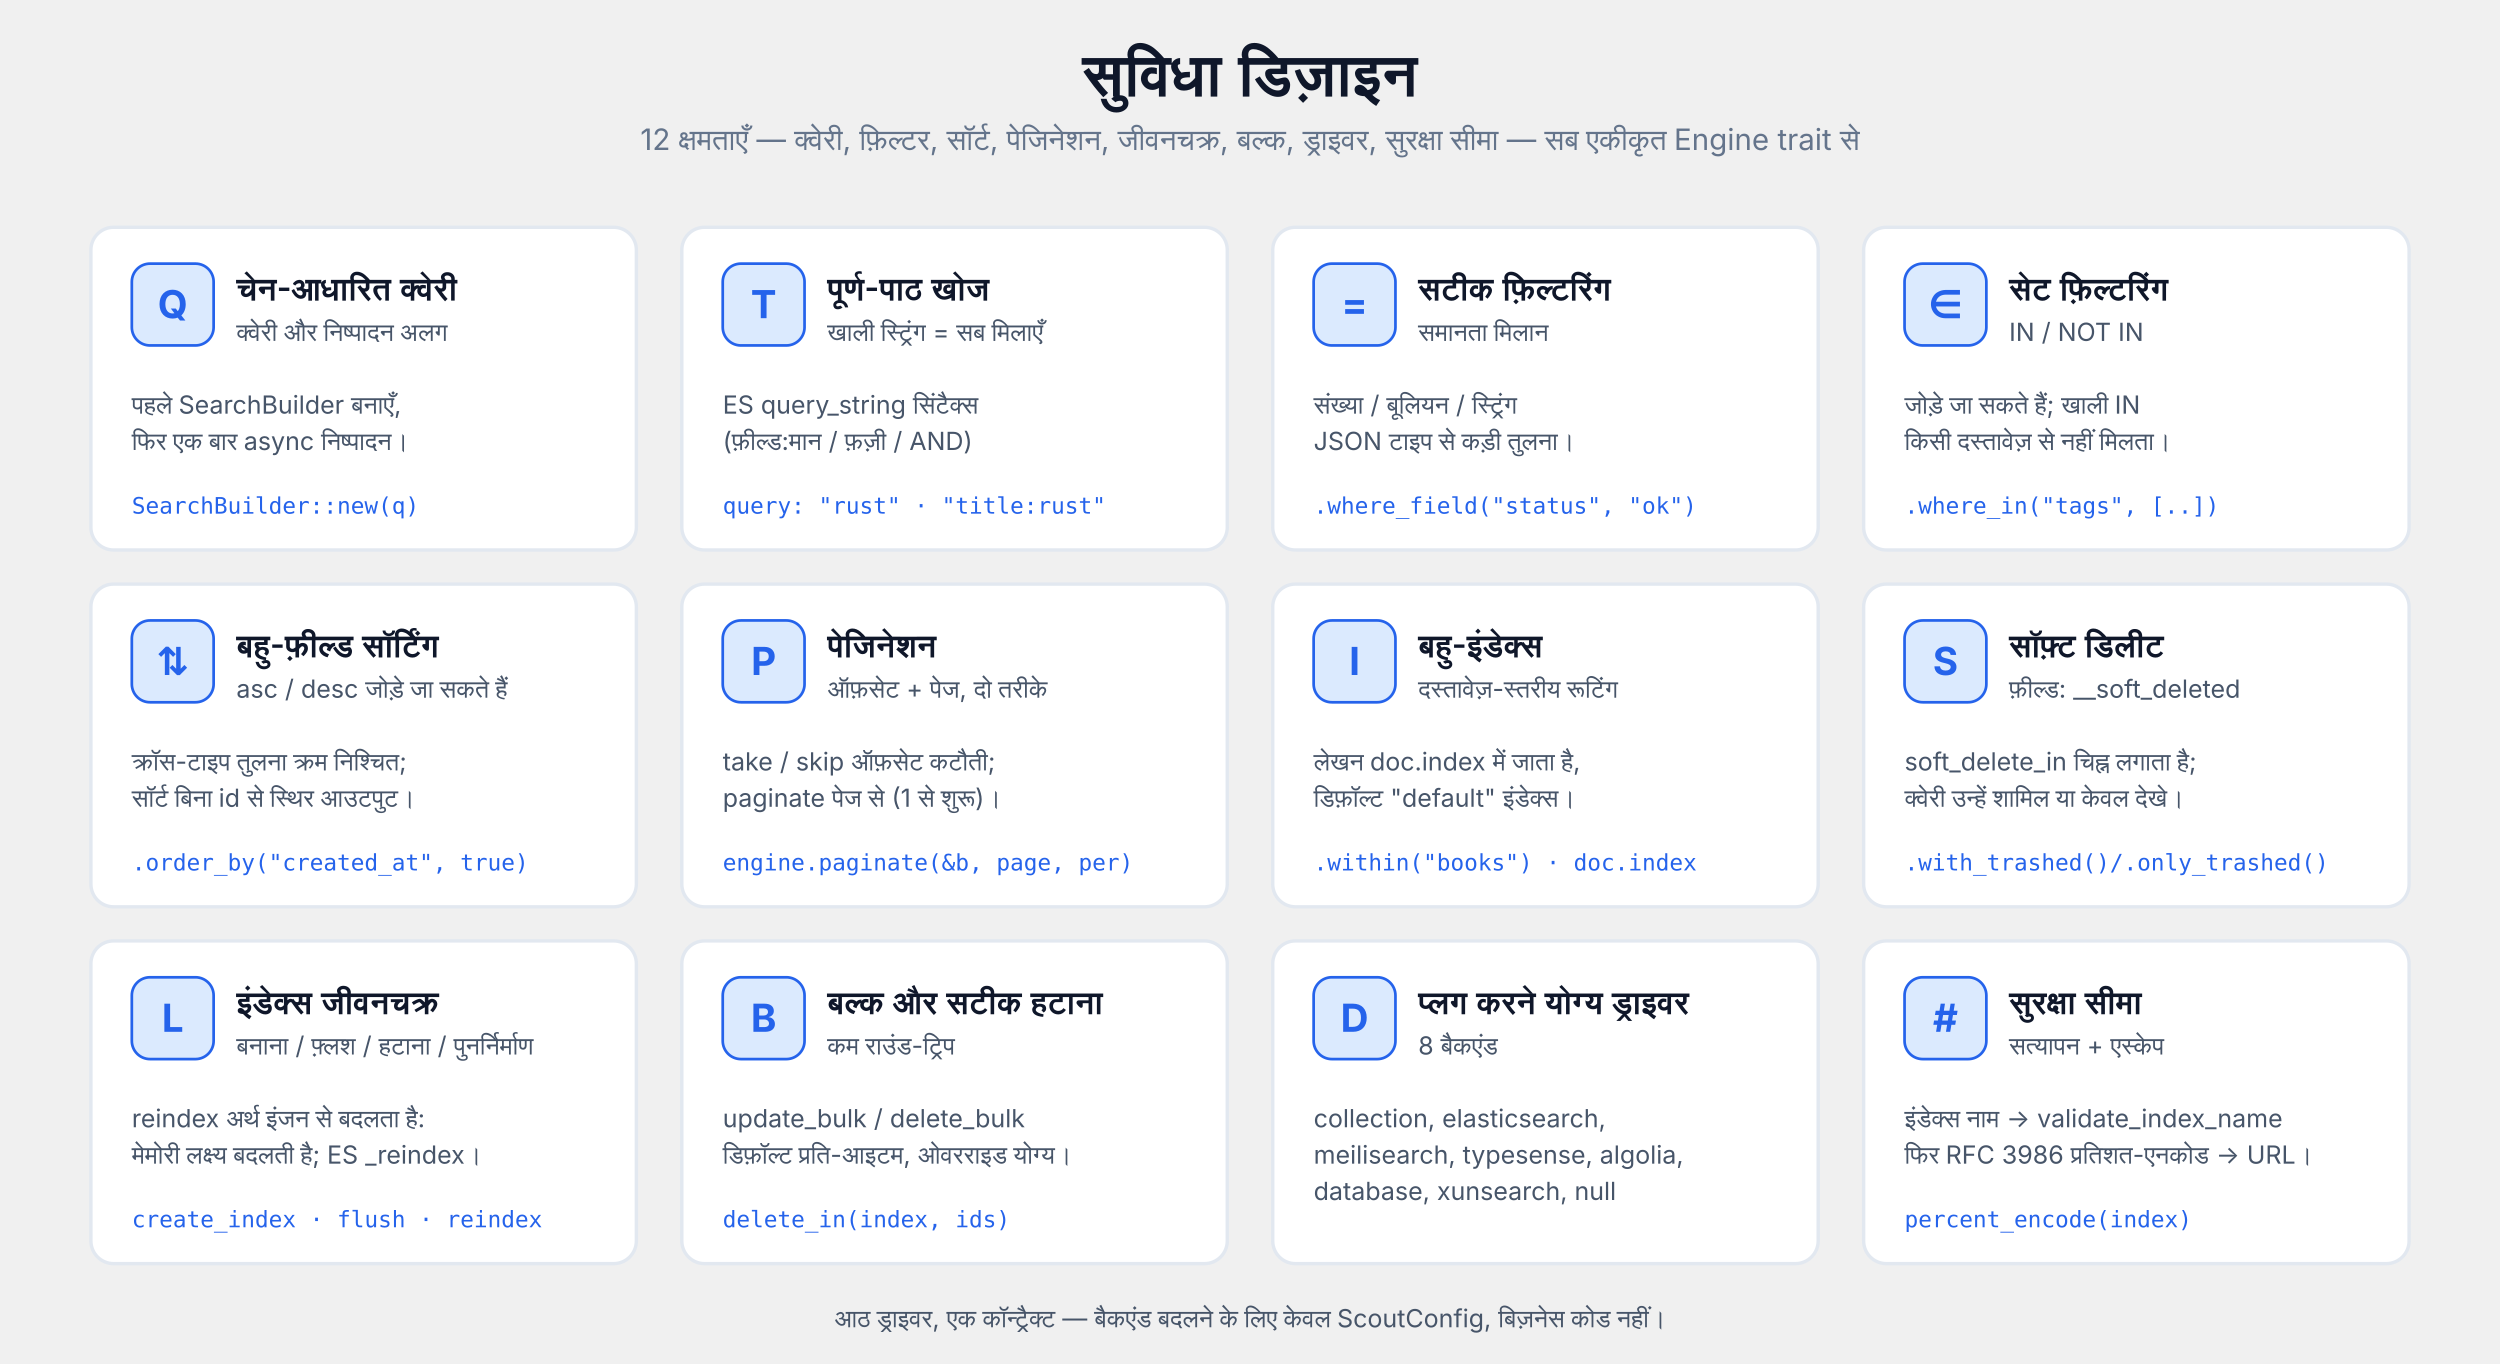
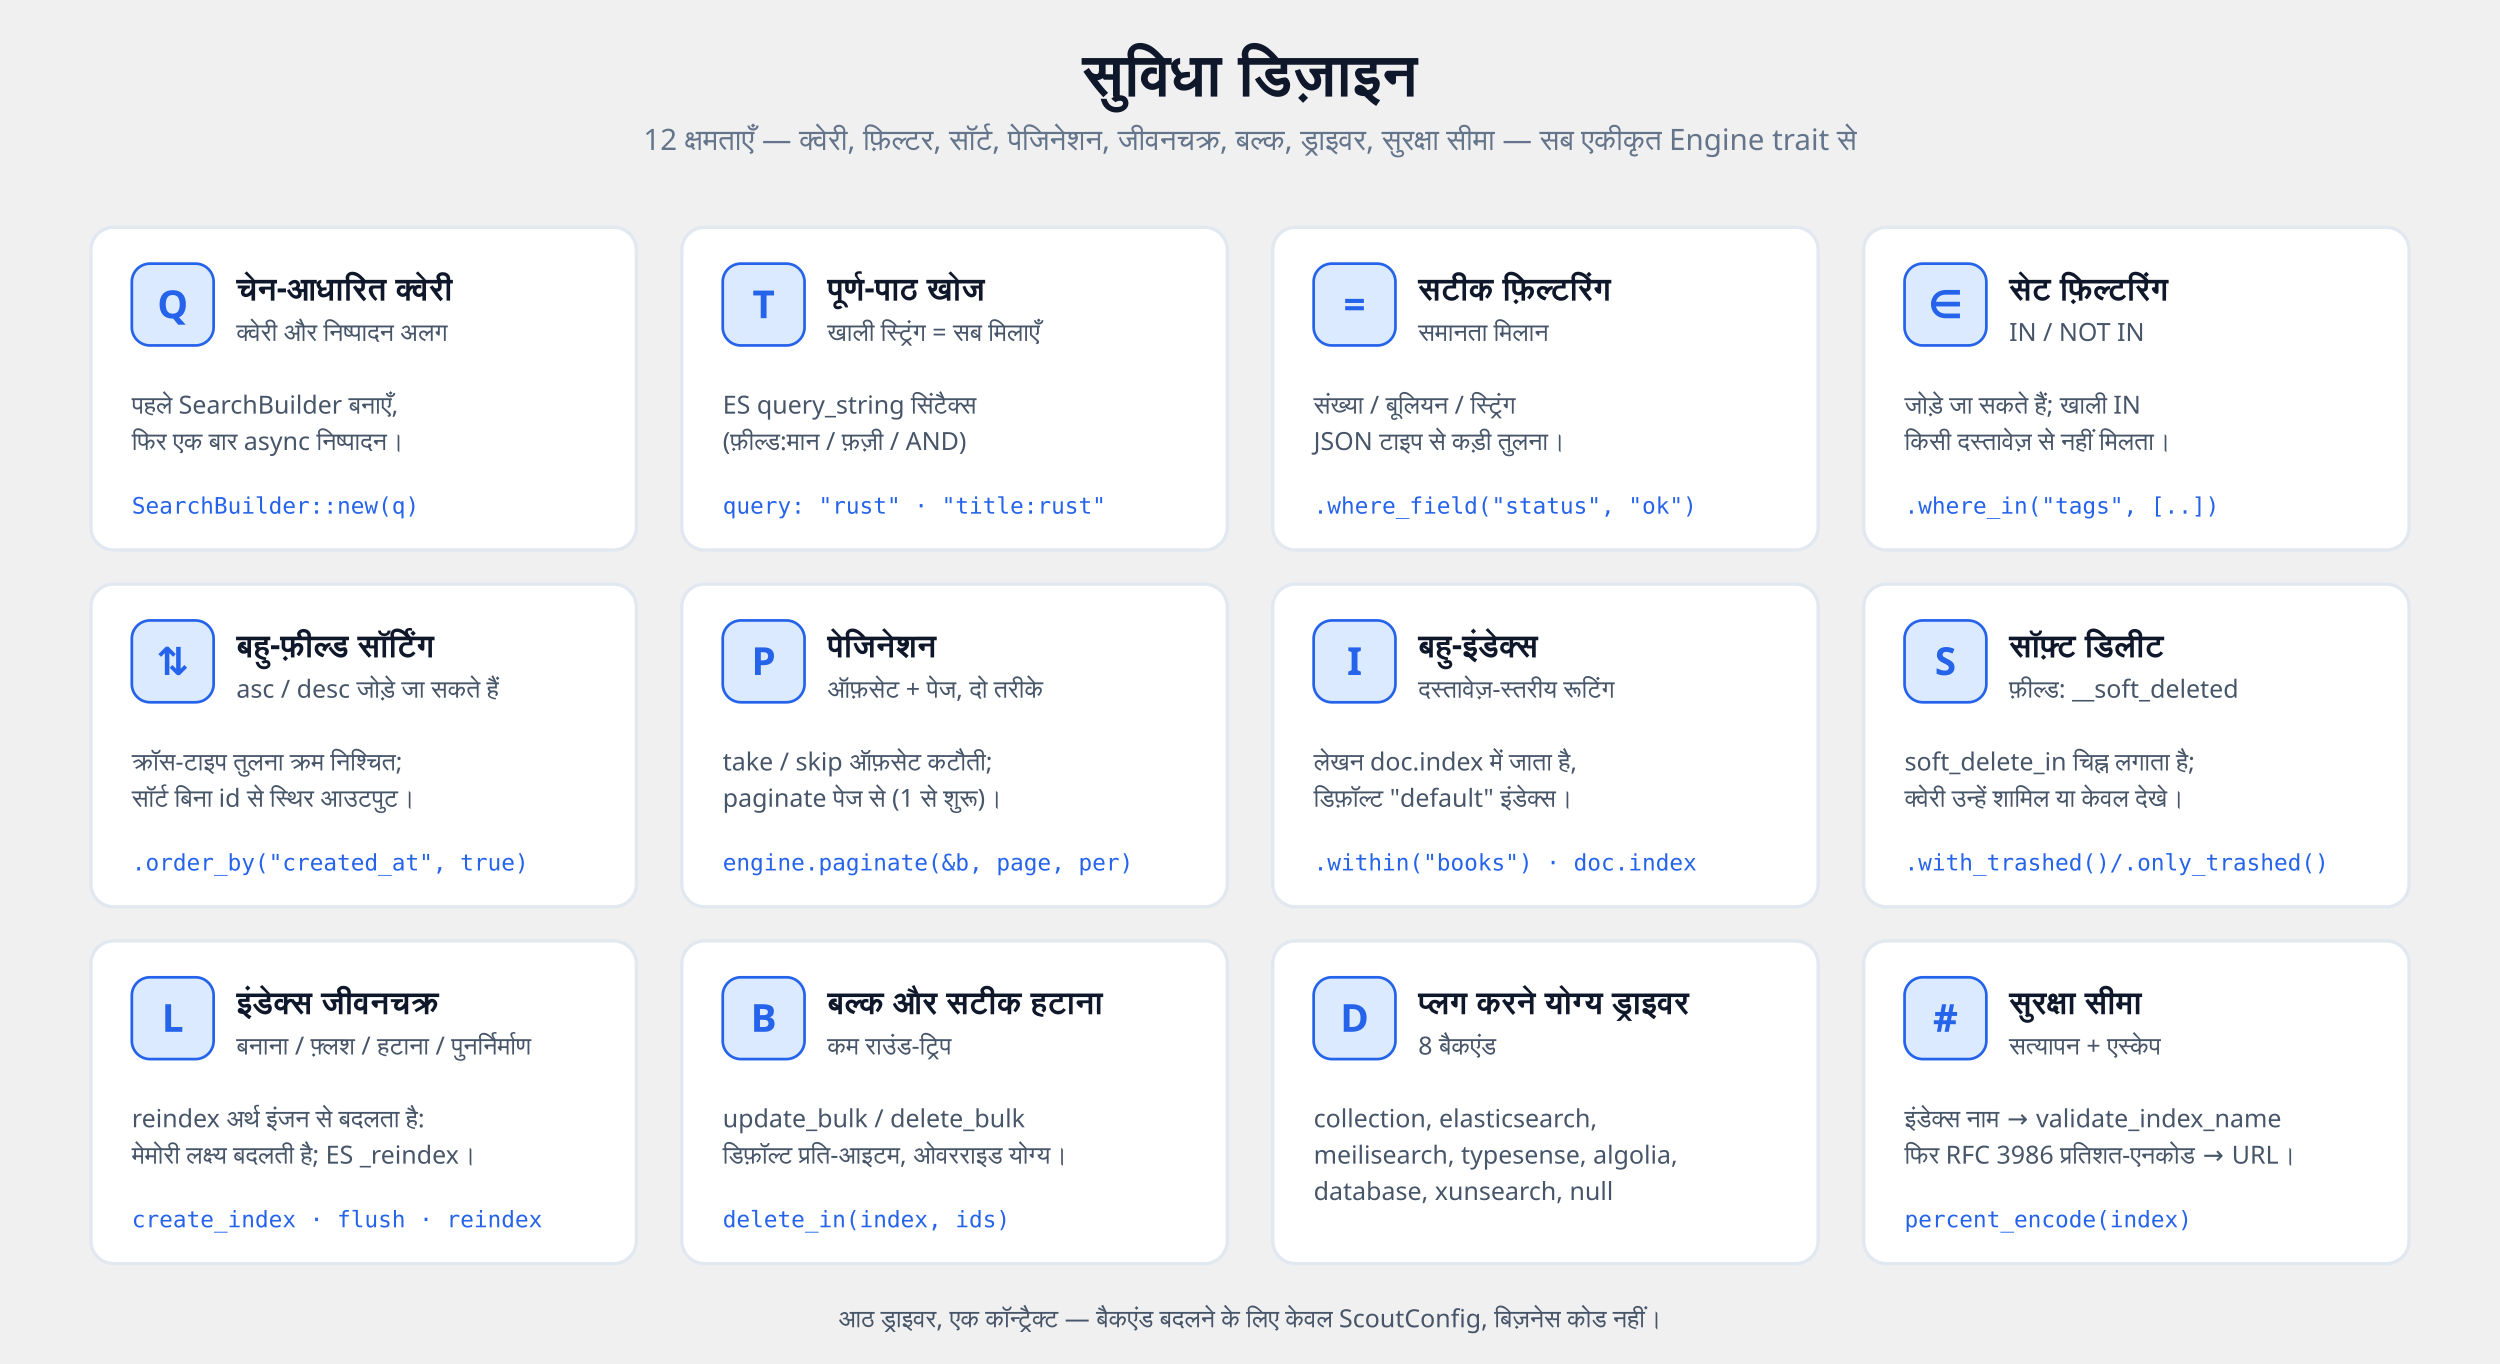
- <svg xmlns="http://www.w3.org/2000/svg" viewBox="0 0 1100 600" font-family="system-ui, -apple-system, 'Segoe UI', sans-serif" role="img" aria-labelledby="featTitle">
+ <svg xmlns="http://www.w3.org/2000/svg" viewBox="0 0 1100 600" font-family="system-ui, sans-serif" role="img" aria-labelledby="featTitle">
  <defs>
    <style>
      .title { font-size: 26px; font-weight: 700; fill: #0f172a; }
      .sub   { font-size: 13px; fill: #64748b; }
      .card  { fill: #ffffff; stroke: #e2e8f0; stroke-width: 1.5; }
      .name  { font-size: 14px; font-weight: 600; fill: #0f172a; }
      .desc  { font-size: 11px; fill: #475569; }
-       .api   { font-size: 10px; fill: #2563eb; font-family: ui-monospace, SFMono-Regular, Menlo, monospace; }
+       .api   { font-size: 10px; fill: #2563eb; font-family: ui-monospace, monospace; }
      .ico   { fill: #dbeafe; stroke: #2563eb; stroke-width: 1.2; }
      .ico-t { font-size: 17px; font-weight: 700; fill: #2563eb; }
      .n     { font-size: 10px; font-weight: 700; fill: #94a3b8; }
    </style>
  </defs>
  <text x="550" y="42" text-anchor="middle" class="title">सुविधा डिज़ाइन</text>
  <text x="550" y="66" text-anchor="middle" class="sub">12 क्षमताएँ — क्वेरी, फ़िल्टर, सॉर्ट, पेजिनेशन, जीवनचक्र, बल्क, ड्राइवर, सुरक्षा सीमा — सब एकीकृत Engine trait से</text>
  <rect x="40" y="100" width="240" height="142" rx="10" class="card" />
  <rect x="58" y="116" width="36" height="36" rx="8" class="ico" />
  <text x="76" y="140" text-anchor="middle" class="ico-t">Q</text>
  <text x="104" y="132" class="name">चेन-आधारित क्वेरी</text>
  <text x="104" y="150" class="desc">क्वेरी और निष्पादन अलग</text>
  <text x="58" y="182" class="desc">पहले SearchBuilder बनाएँ,</text>
  <text x="58" y="198" class="desc">फिर एक बार async निष्पादन।</text>
  <text x="58" y="226" class="api">SearchBuilder::new(q)</text>
  <rect x="300" y="100" width="240" height="142" rx="10" class="card" />
  <rect x="318" y="116" width="36" height="36" rx="8" class="ico" />
  <text x="336" y="140" text-anchor="middle" class="ico-t">T</text>
  <text x="364" y="132" class="name">पूर्ण-पाठ खोज</text>
  <text x="364" y="150" class="desc">खाली स्ट्रिंग = सब मिलाएँ</text>
  <text x="318" y="182" class="desc">ES query_string सिंटैक्स</text>
  <text x="318" y="198" class="desc">(फ़ील्ड:मान / फ़ज़ी / AND)</text>
  <text x="318" y="226" class="api">query: "rust" · "title:rust"</text>
  <rect x="560" y="100" width="240" height="142" rx="10" class="card" />
  <rect x="578" y="116" width="36" height="36" rx="8" class="ico" />
  <text x="596" y="140" text-anchor="middle" class="ico-t">=</text>
  <text x="624" y="132" class="name">सटीक फ़िल्टरिंग</text>
  <text x="624" y="150" class="desc">समानता मिलान</text>
  <text x="578" y="182" class="desc">संख्या / बूलियन / स्ट्रिंग</text>
  <text x="578" y="198" class="desc">JSON टाइप से कड़ी तुलना।</text>
  <text x="578" y="226" class="api">.where_field("status", "ok")</text>
  <rect x="820" y="100" width="240" height="142" rx="10" class="card" />
  <rect x="838" y="116" width="36" height="36" rx="8" class="ico" />
  <text x="856" y="140" text-anchor="middle" class="ico-t">∈</text>
  <text x="884" y="132" class="name">सेट फ़िल्टरिंग</text>
  <text x="884" y="150" class="desc">IN / NOT IN</text>
  <text x="838" y="182" class="desc">जोड़े जा सकते हैं; खाली IN</text>
  <text x="838" y="198" class="desc">किसी दस्तावेज़ से नहीं मिलता।</text>
  <text x="838" y="226" class="api">.where_in("tags", [..])</text>
  <rect x="40" y="257" width="240" height="142" rx="10" class="card" />
  <rect x="58" y="273" width="36" height="36" rx="8" class="ico" />
  <text x="76" y="297" text-anchor="middle" class="ico-t">⇅</text>
  <text x="104" y="289" class="name">बहु-फ़ील्ड सॉर्टिंग</text>
  <text x="104" y="307" class="desc">asc / desc जोड़े जा सकते हैं</text>
  <text x="58" y="339" class="desc">क्रॉस-टाइप तुलना क्रम निश्चित;</text>
  <text x="58" y="355" class="desc">सॉर्ट बिना id से स्थिर आउटपुट।</text>
  <text x="58" y="383" class="api">.order_by("created_at", true)</text>
  <rect x="300" y="257" width="240" height="142" rx="10" class="card" />
  <rect x="318" y="273" width="36" height="36" rx="8" class="ico" />
  <text x="336" y="297" text-anchor="middle" class="ico-t">P</text>
  <text x="364" y="289" class="name">पेजिनेशन</text>
  <text x="364" y="307" class="desc">ऑफ़सेट + पेज, दो तरीके</text>
  <text x="318" y="339" class="desc">take / skip ऑफ़सेट कटौती;</text>
  <text x="318" y="355" class="desc">paginate पेज से (1 से शुरू)।</text>
  <text x="318" y="383" class="api">engine.paginate(&amp;b, page, per)</text>
  <rect x="560" y="257" width="240" height="142" rx="10" class="card" />
  <rect x="578" y="273" width="36" height="36" rx="8" class="ico" />
  <text x="596" y="297" text-anchor="middle" class="ico-t">I</text>
  <text x="624" y="289" class="name">बहु-इंडेक्स</text>
  <text x="624" y="307" class="desc">दस्तावेज़-स्तरीय रूटिंग</text>
  <text x="578" y="339" class="desc">लेखन doc.index में जाता है,</text>
  <text x="578" y="355" class="desc">डिफ़ॉल्ट "default" इंडेक्स।</text>
  <text x="578" y="383" class="api">.within("books") · doc.index</text>
  <rect x="820" y="257" width="240" height="142" rx="10" class="card" />
  <rect x="838" y="273" width="36" height="36" rx="8" class="ico" />
  <text x="856" y="297" text-anchor="middle" class="ico-t">S</text>
  <text x="884" y="289" class="name">सॉफ़्ट डिलीट</text>
  <text x="884" y="307" class="desc">फ़ील्ड: __soft_deleted</text>
  <text x="838" y="339" class="desc">soft_delete_in चिह्न लगाता है;</text>
  <text x="838" y="355" class="desc">क्वेरी उन्हें शामिल या केवल देखे।</text>
  <text x="838" y="383" class="api">.with_trashed()/.only_trashed()</text>
  <rect x="40" y="414" width="240" height="142" rx="10" class="card" />
  <rect x="58" y="430" width="36" height="36" rx="8" class="ico" />
  <text x="76" y="454" text-anchor="middle" class="ico-t">L</text>
  <text x="104" y="446" class="name">इंडेक्स जीवनचक्र</text>
  <text x="104" y="464" class="desc">बनाना / फ़्लश / हटाना / पुनर्निर्माण</text>
  <text x="58" y="496" class="desc">reindex अर्थ इंजन से बदलता है:</text>
  <text x="58" y="512" class="desc">मेमोरी लक्ष्य बदलती है; ES _reindex।</text>
  <text x="58" y="540" class="api">create_index · flush · reindex</text>
  <rect x="300" y="414" width="240" height="142" rx="10" class="card" />
  <rect x="318" y="430" width="36" height="36" rx="8" class="ico" />
  <text x="336" y="454" text-anchor="middle" class="ico-t">B</text>
  <text x="364" y="446" class="name">बल्क और सटीक हटाना</text>
  <text x="364" y="464" class="desc">कम राउंड-ट्रिप</text>
  <text x="318" y="496" class="desc">update_bulk / delete_bulk</text>
  <text x="318" y="512" class="desc">डिफ़ॉल्ट प्रति-आइटम, ओवरराइड योग्य।</text>
  <text x="318" y="540" class="api">delete_in(index, ids)</text>
  <rect x="560" y="414" width="240" height="142" rx="10" class="card" />
  <rect x="578" y="430" width="36" height="36" rx="8" class="ico" />
  <text x="596" y="454" text-anchor="middle" class="ico-t">D</text>
  <text x="624" y="446" class="name">प्लग करने योग्य ड्राइवर</text>
  <text x="624" y="464" class="desc">8 बैकएंड</text>
  <text x="578" y="496" class="desc">collection, elasticsearch,</text>
  <text x="578" y="512" class="desc">meilisearch, typesense, algolia,</text>
  <text x="578" y="528" class="desc">database, xunsearch, null</text>
  <rect x="820" y="414" width="240" height="142" rx="10" class="card" />
  <rect x="838" y="430" width="36" height="36" rx="8" class="ico" />
  <text x="856" y="454" text-anchor="middle" class="ico-t">#</text>
  <text x="884" y="446" class="name">सुरक्षा सीमा</text>
  <text x="884" y="464" class="desc">सत्यापन + एस्केप</text>
  <text x="838" y="496" class="desc">इंडेक्स नाम → validate_index_name</text>
  <text x="838" y="512" class="desc">फिर RFC 3986 प्रतिशत-एनकोड → URL।</text>
  <text x="838" y="540" class="api">percent_encode(index)</text>
  <text x="550" y="584" text-anchor="middle" class="desc">आठ ड्राइवर, एक कॉन्ट्रैक्ट — बैकएंड बदलने के लिए केवल ScoutConfig, बिज़नेस कोड नहीं।</text>
</svg>
